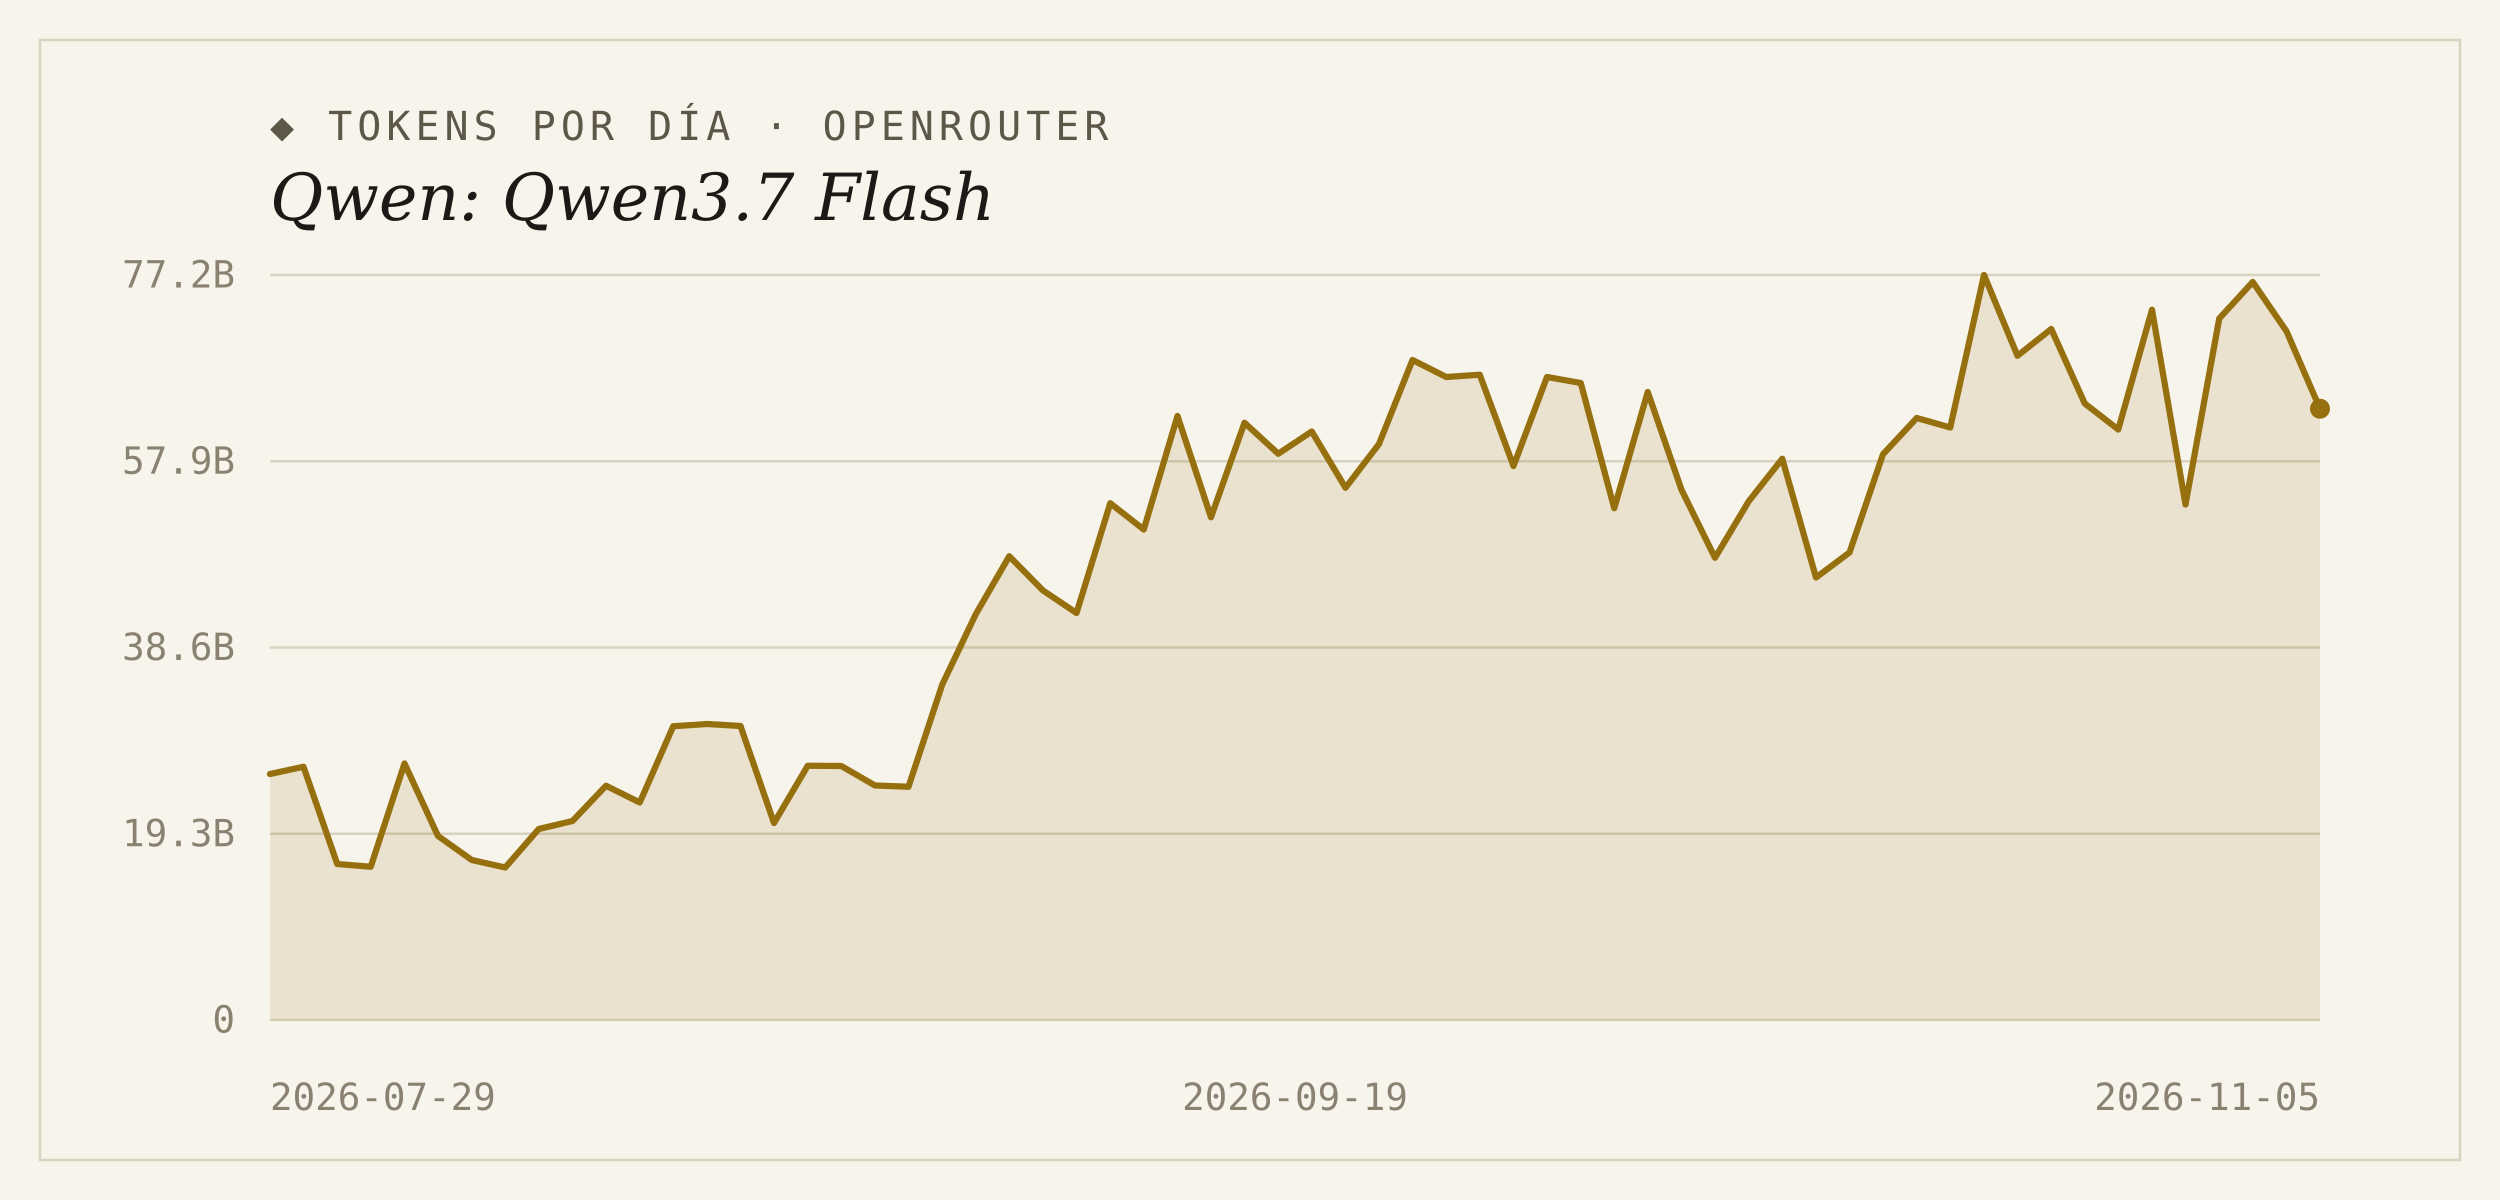
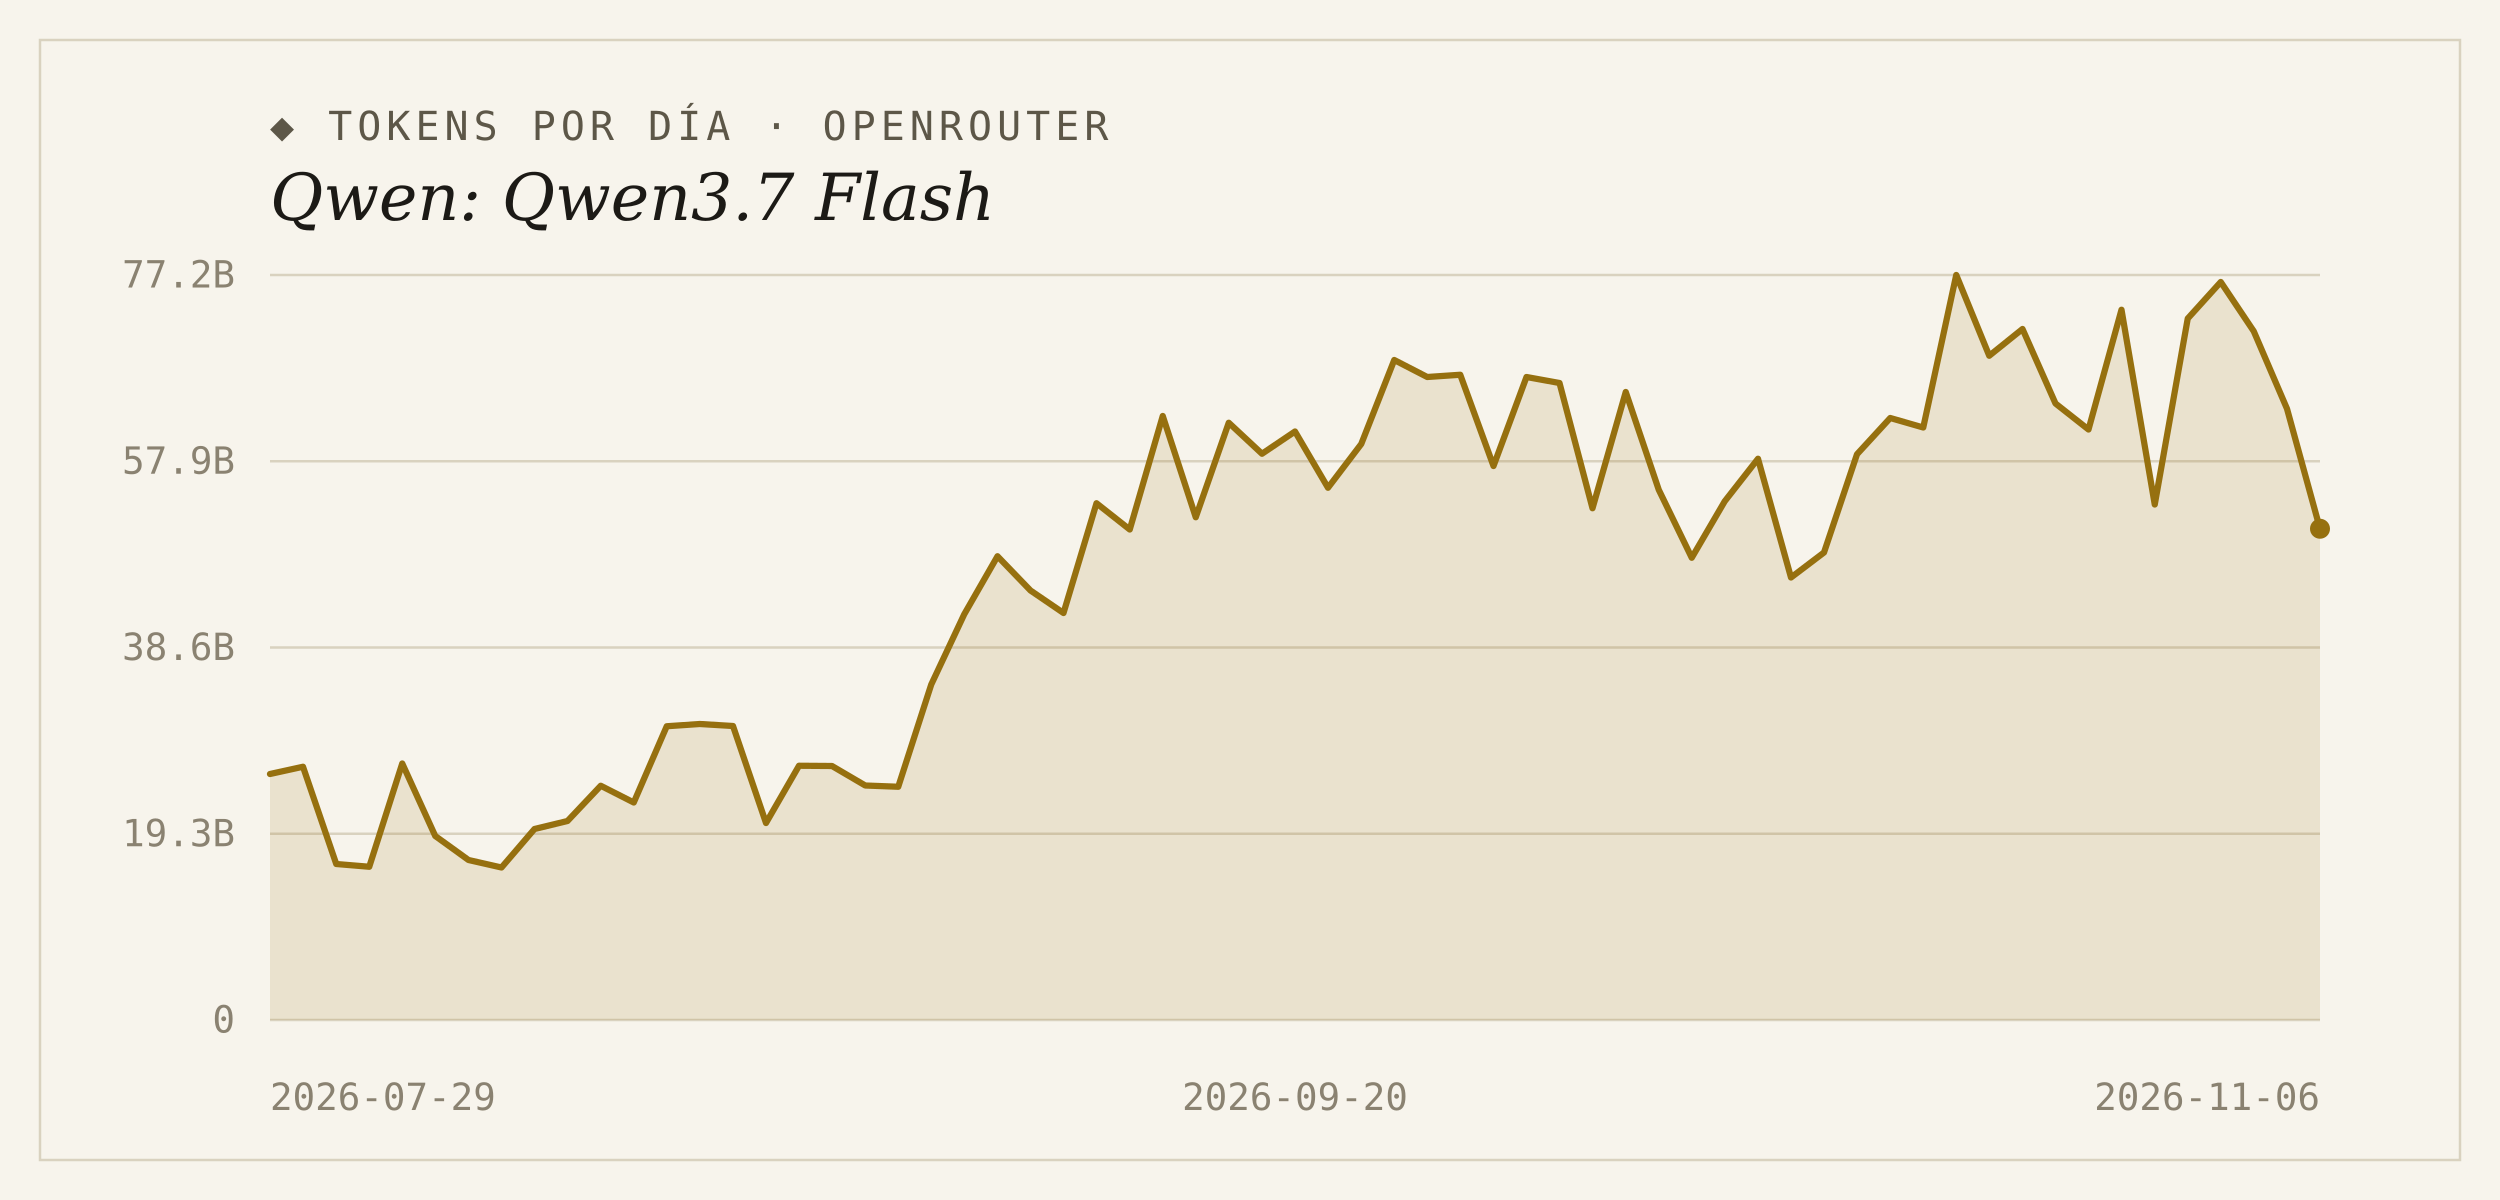
<svg xmlns="http://www.w3.org/2000/svg" width="1000" height="480" viewBox="0 0 1000 480">
  <rect width="1000" height="480" fill="#f7f4ec" />
  <rect x="16" y="16" width="968" height="448" fill="none" stroke="#d9d2bf" stroke-width="1" />
  <text x="108" y="56" font-family="'DejaVu Sans Mono', Consolas, monospace" font-size="16" letter-spacing="2" fill="#5d5748">◆ TOKENS POR DÍA · OPENROUTER</text>
  <text x="108" y="88" font-family="Georgia, 'DejaVu Serif', serif" font-size="26" font-style="italic" fill="#1c1a16">Qwen: Qwen3.7 Flash</text>
  <line x1="108" y1="408.0" x2="928" y2="408.0" stroke="#d9d2bf" stroke-width="1" />
  <text x="94" y="413" text-anchor="end" font-family="'DejaVu Sans Mono', Consolas, monospace" font-size="15" fill="#8a8271">0</text>
  <line x1="108" y1="333.5" x2="928" y2="333.5" stroke="#d9d2bf" stroke-width="1" />
  <text x="94" y="338.5" text-anchor="end" font-family="'DejaVu Sans Mono', Consolas, monospace" font-size="15" fill="#8a8271">19.3B</text>
  <line x1="108" y1="259.0" x2="928" y2="259.0" stroke="#d9d2bf" stroke-width="1" />
  <text x="94" y="264" text-anchor="end" font-family="'DejaVu Sans Mono', Consolas, monospace" font-size="15" fill="#8a8271">38.6B</text>
  <line x1="108" y1="184.5" x2="928" y2="184.5" stroke="#d9d2bf" stroke-width="1" />
  <text x="94" y="189.5" text-anchor="end" font-family="'DejaVu Sans Mono', Consolas, monospace" font-size="15" fill="#8a8271">57.9B</text>
  <line x1="108" y1="110.0" x2="928" y2="110.0" stroke="#d9d2bf" stroke-width="1" />
  <text x="94" y="115" text-anchor="end" font-family="'DejaVu Sans Mono', Consolas, monospace" font-size="15" fill="#8a8271">77.2B</text>
-   <path d="M 108,408.0 L 108.0,309.6 L 121.4,306.7 L 134.9,345.6 L 148.3,346.7 L 161.8,305.4 L 175.2,334.4 L 188.7,344.0 L 202.1,347.0 L 215.5,331.6 L 229.0,328.4 L 242.4,314.3 L 255.9,321.0 L 269.3,290.5 L 282.8,289.6 L 296.2,290.4 L 309.6,329.2 L 323.1,306.3 L 336.5,306.4 L 350.0,314.2 L 363.4,314.7 L 376.9,273.8 L 390.3,245.7 L 403.7,222.5 L 417.2,236.2 L 430.6,245.2 L 444.1,201.3 L 457.5,211.8 L 471.0,166.4 L 484.4,206.9 L 497.8,169.1 L 511.3,181.5 L 524.7,172.6 L 538.2,195.1 L 551.6,177.6 L 565.0,144.0 L 578.5,150.8 L 591.9,149.9 L 605.4,186.4 L 618.8,150.8 L 632.3,153.2 L 645.7,203.3 L 659.1,156.8 L 672.6,195.9 L 686.0,223.1 L 699.5,200.5 L 712.9,183.5 L 726.4,231.0 L 739.8,221.0 L 753.2,181.7 L 766.7,167.2 L 780.1,171.0 L 793.6,110.0 L 807.0,142.3 L 820.5,131.6 L 833.9,161.4 L 847.3,171.8 L 860.8,123.9 L 874.2,201.8 L 887.7,127.4 L 901.1,112.8 L 914.6,132.5 L 928.0,163.5 L 928.0,408.0 Z" fill="#96700f" fill-opacity="0.14" />
-   <polyline points="108.0,309.6 121.4,306.7 134.9,345.6 148.3,346.7 161.8,305.4 175.2,334.4 188.7,344.0 202.1,347.0 215.5,331.6 229.0,328.4 242.4,314.3 255.9,321.0 269.3,290.5 282.8,289.6 296.2,290.4 309.6,329.2 323.1,306.3 336.5,306.4 350.0,314.2 363.4,314.7 376.9,273.8 390.3,245.7 403.7,222.5 417.2,236.2 430.6,245.2 444.1,201.3 457.5,211.8 471.0,166.4 484.4,206.9 497.8,169.1 511.3,181.5 524.7,172.6 538.2,195.1 551.6,177.6 565.0,144.0 578.5,150.8 591.9,149.9 605.4,186.4 618.8,150.8 632.3,153.2 645.7,203.3 659.1,156.8 672.6,195.9 686.0,223.1 699.5,200.5 712.9,183.5 726.4,231.0 739.8,221.0 753.2,181.7 766.7,167.2 780.1,171.0 793.6,110.0 807.0,142.3 820.5,131.6 833.9,161.4 847.3,171.8 860.8,123.9 874.2,201.8 887.7,127.4 901.1,112.8 914.6,132.5 928.0,163.5" fill="none" stroke="#96700f" stroke-width="2.5" stroke-linejoin="round" stroke-linecap="round" />
-   <circle cx="928.0" cy="163.5" r="4" fill="#96700f" />
+   <path d="M 108,408.0 L 108.0,309.6 L 121.2,306.7 L 134.5,345.6 L 147.7,346.7 L 160.9,305.4 L 174.1,334.4 L 187.4,344.0 L 200.6,347.0 L 213.8,331.6 L 227.0,328.4 L 240.3,314.3 L 253.5,321.0 L 266.7,290.5 L 279.9,289.6 L 293.2,290.4 L 306.4,329.2 L 319.6,306.3 L 332.8,306.4 L 346.1,314.2 L 359.3,314.7 L 372.5,273.8 L 385.7,245.7 L 399.0,222.5 L 412.2,236.2 L 425.4,245.2 L 438.6,201.3 L 451.9,211.8 L 465.1,166.4 L 478.3,206.9 L 491.5,169.1 L 504.8,181.5 L 518.0,172.6 L 531.2,195.1 L 544.5,177.6 L 557.7,144.0 L 570.9,150.8 L 584.1,149.9 L 597.4,186.4 L 610.6,150.8 L 623.8,153.2 L 637.0,203.3 L 650.3,156.8 L 663.5,195.9 L 676.7,223.1 L 689.9,200.5 L 703.2,183.5 L 716.4,231.0 L 729.6,221.0 L 742.8,181.7 L 756.1,167.2 L 769.3,171.0 L 782.5,110.0 L 795.7,142.3 L 809.0,131.6 L 822.2,161.4 L 835.4,171.8 L 848.6,123.9 L 861.9,201.8 L 875.1,127.4 L 888.3,112.8 L 901.5,132.5 L 914.8,163.5 L 928.0,211.5 L 928.0,408.0 Z" fill="#96700f" fill-opacity="0.14" />
+   <polyline points="108.0,309.6 121.2,306.7 134.5,345.6 147.7,346.7 160.9,305.4 174.1,334.4 187.4,344.0 200.6,347.0 213.8,331.6 227.0,328.4 240.3,314.3 253.5,321.0 266.7,290.5 279.9,289.6 293.2,290.4 306.4,329.2 319.6,306.3 332.8,306.4 346.1,314.2 359.3,314.7 372.5,273.8 385.7,245.7 399.0,222.5 412.2,236.2 425.4,245.2 438.6,201.3 451.9,211.8 465.1,166.4 478.3,206.9 491.5,169.1 504.8,181.5 518.0,172.6 531.2,195.1 544.5,177.6 557.7,144.0 570.9,150.8 584.1,149.9 597.4,186.4 610.6,150.8 623.8,153.2 637.0,203.3 650.3,156.8 663.5,195.9 676.7,223.1 689.9,200.5 703.2,183.5 716.4,231.0 729.6,221.0 742.8,181.7 756.1,167.2 769.3,171.0 782.5,110.0 795.7,142.3 809.0,131.6 822.2,161.4 835.4,171.8 848.6,123.9 861.9,201.8 875.1,127.4 888.3,112.8 901.5,132.5 914.8,163.5 928.0,211.5" fill="none" stroke="#96700f" stroke-width="2.5" stroke-linejoin="round" stroke-linecap="round" />
+   <circle cx="928.0" cy="211.5" r="4" fill="#96700f" />
  <text x="108" y="444" text-anchor="start" font-family="'DejaVu Sans Mono', Consolas, monospace" font-size="15" fill="#8a8271">2026-07-29</text>
-   <text x="518" y="444" text-anchor="middle" font-family="'DejaVu Sans Mono', Consolas, monospace" font-size="15" fill="#8a8271">2026-09-19</text>
-   <text x="928" y="444" text-anchor="end" font-family="'DejaVu Sans Mono', Consolas, monospace" font-size="15" fill="#8a8271">2026-11-05</text>
+   <text x="518" y="444" text-anchor="middle" font-family="'DejaVu Sans Mono', Consolas, monospace" font-size="15" fill="#8a8271">2026-09-20</text>
+   <text x="928" y="444" text-anchor="end" font-family="'DejaVu Sans Mono', Consolas, monospace" font-size="15" fill="#8a8271">2026-11-06</text>
</svg>
